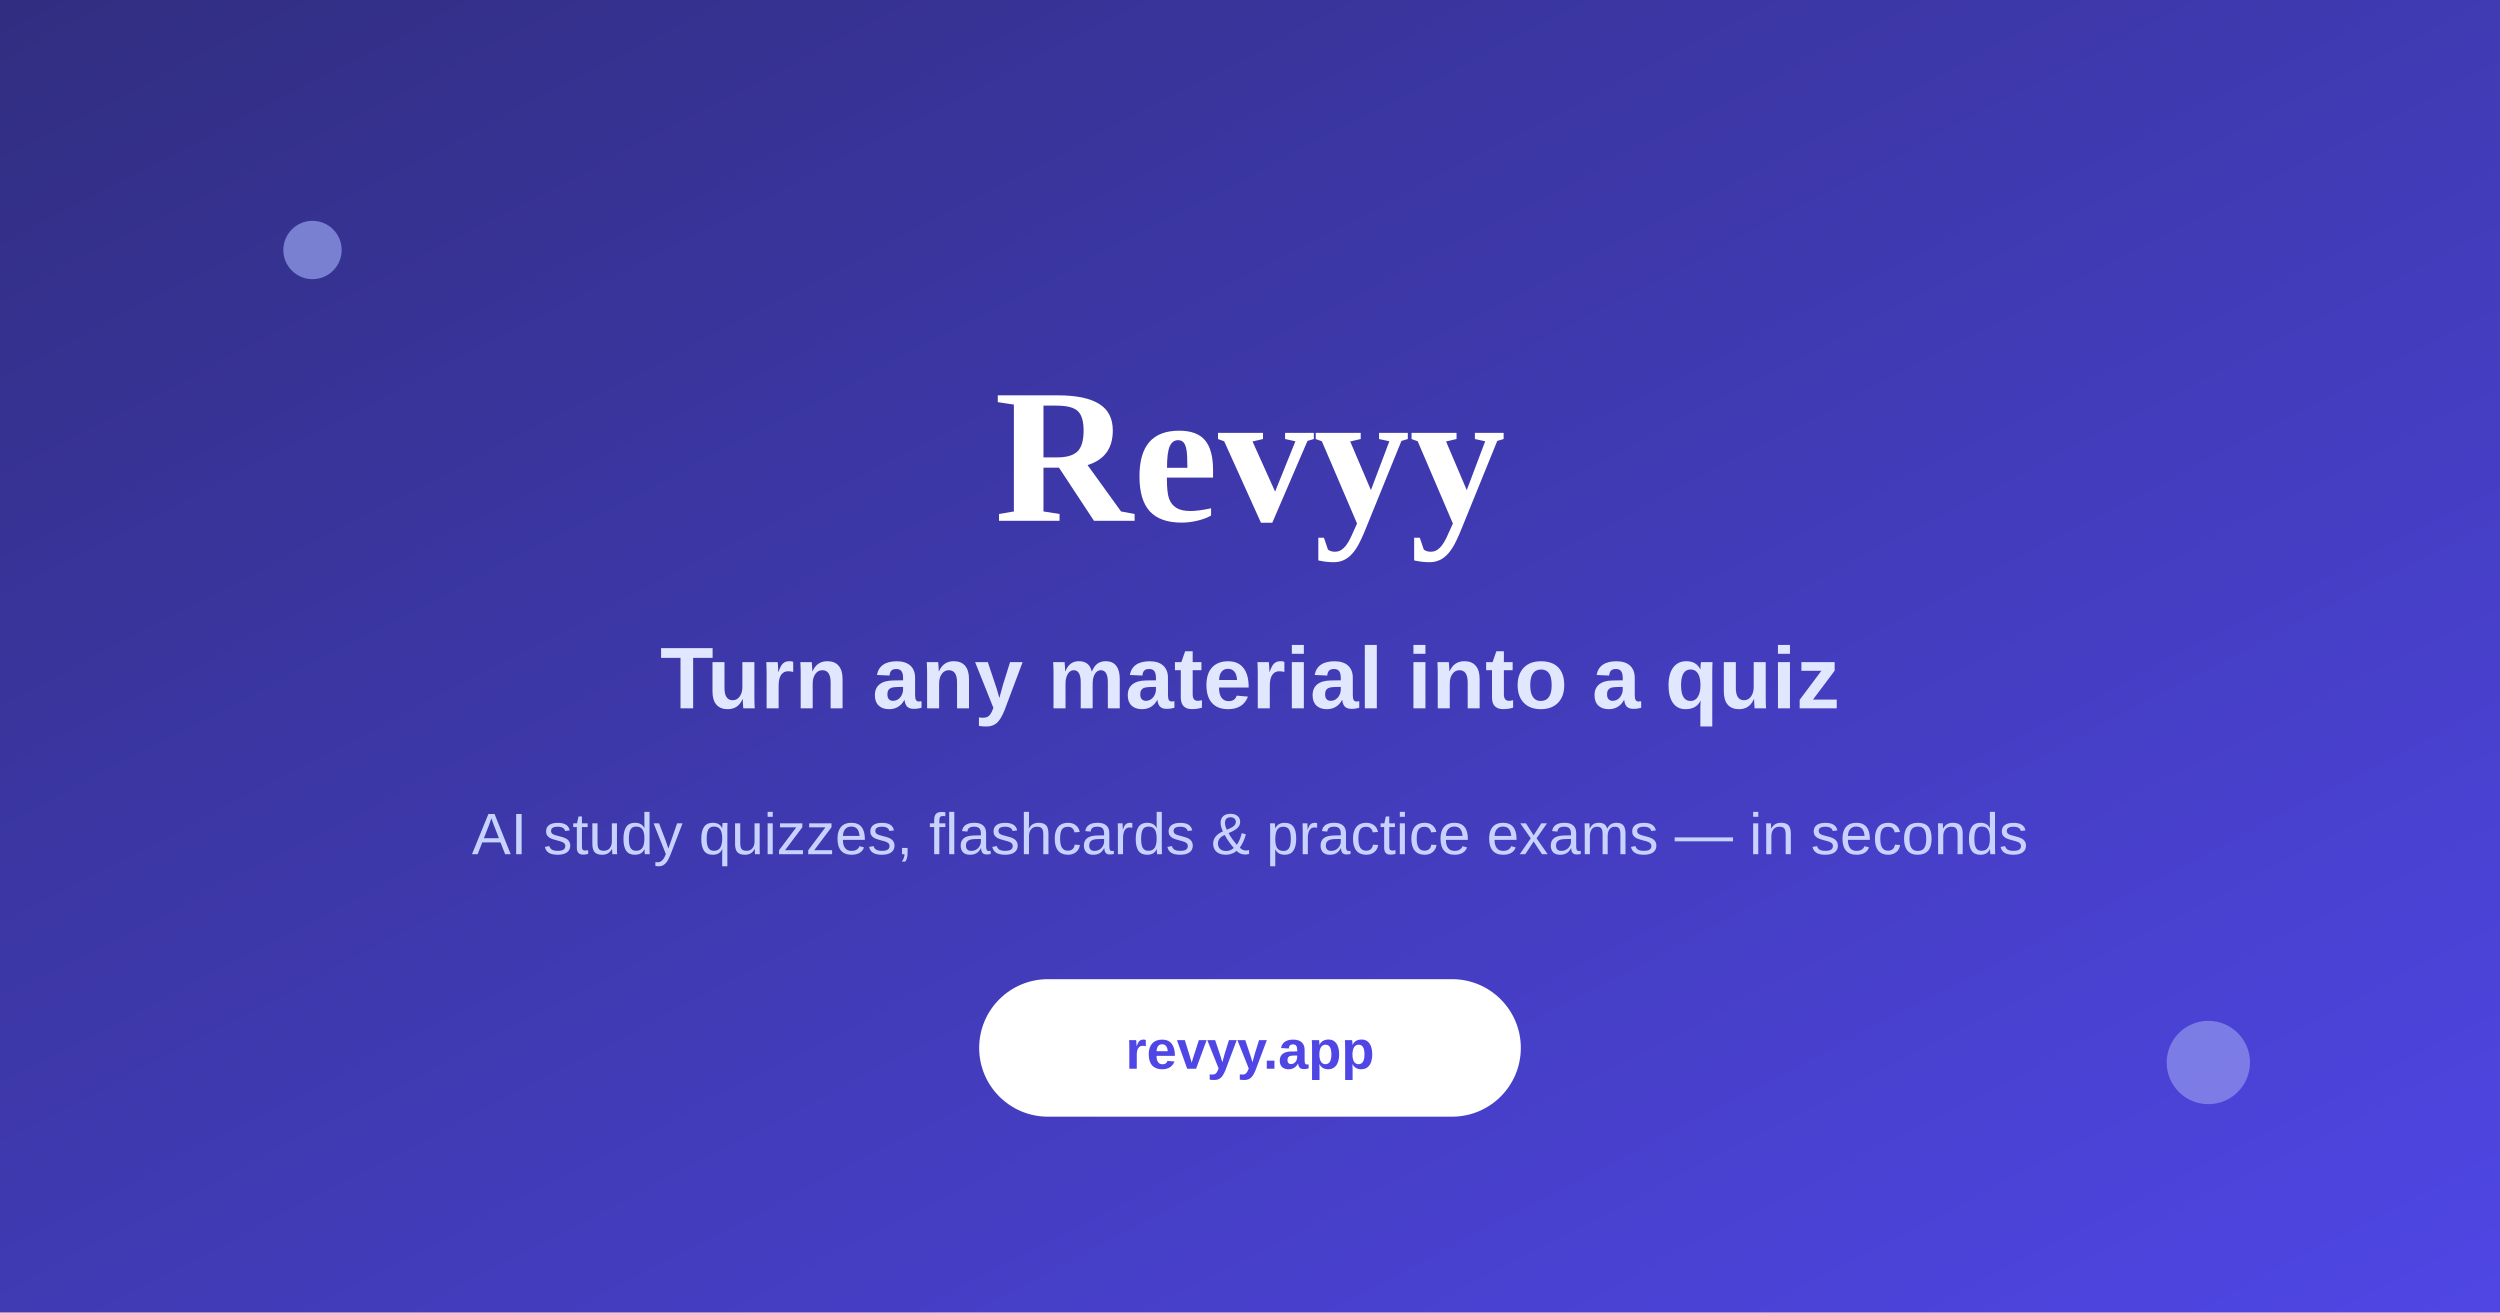
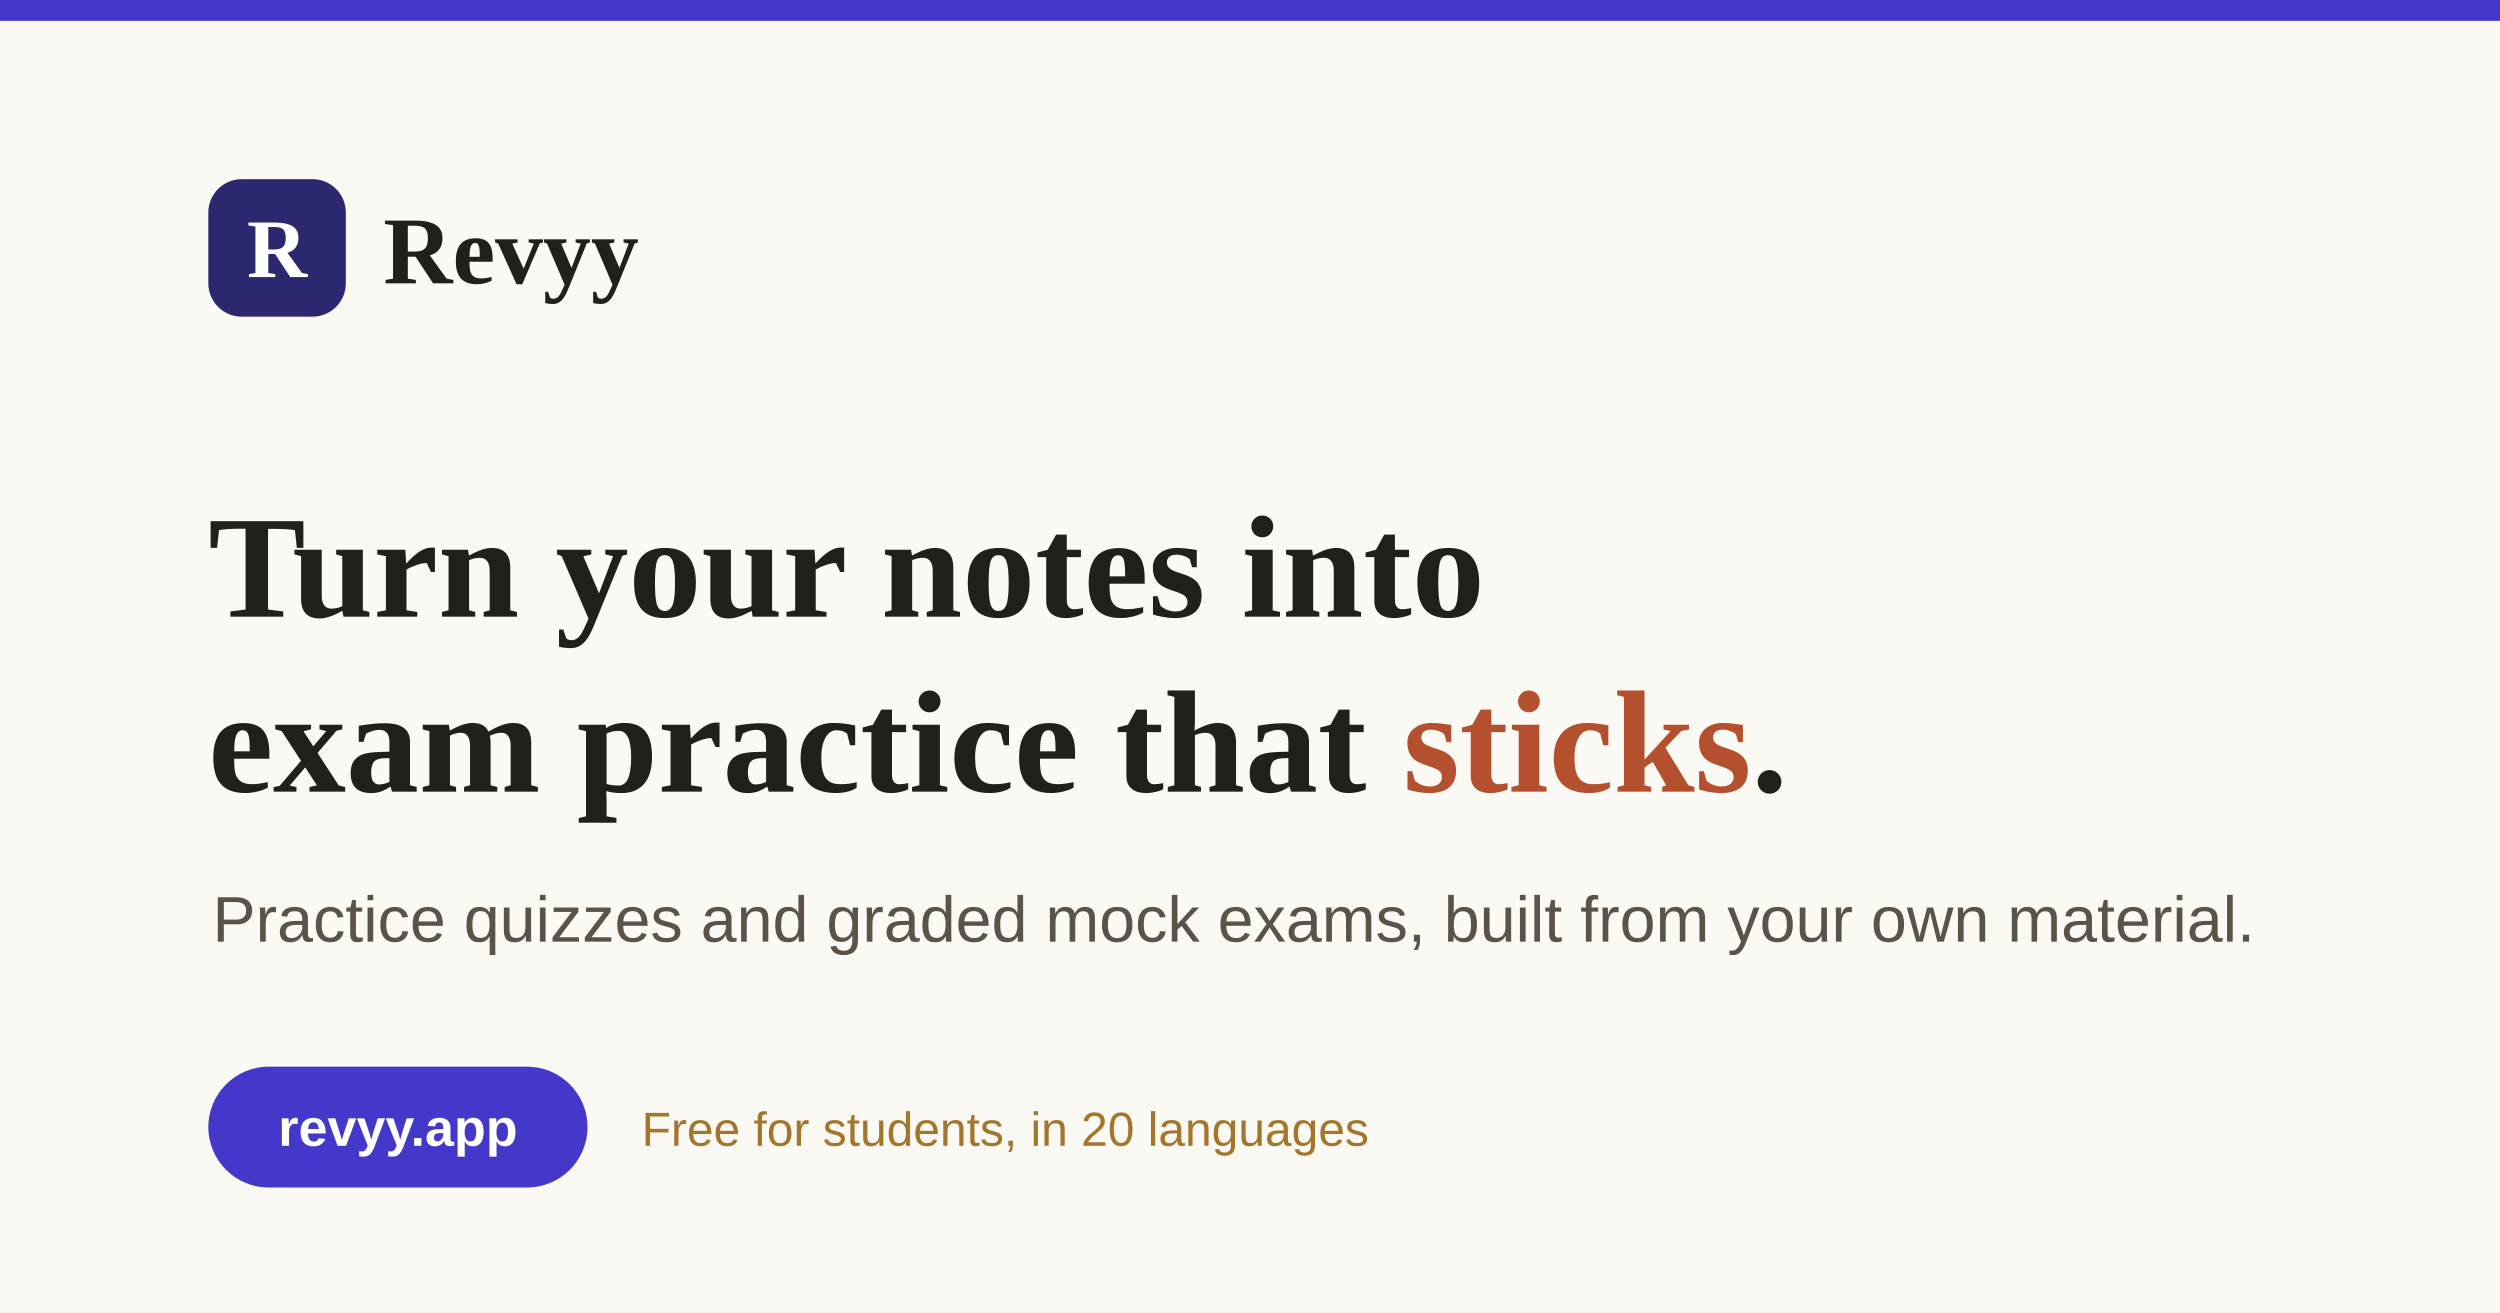
- <svg xmlns="http://www.w3.org/2000/svg" width="1200" height="630" viewBox="0 0 1200 630" role="img" aria-label="Revyy — AI quiz generator for students">
-   <defs>
-     <linearGradient id="bg" x1="0" y1="0" x2="1" y2="1">
-       <stop offset="0" stop-color="#312e81" />
-       <stop offset="1" stop-color="#4f46e5" />
-     </linearGradient>
-   </defs>
-   <rect width="1200" height="630" fill="url(#bg)" />
-   <circle cx="150" cy="120" r="14" fill="#a5b4fc" opacity="0.6" />
-   <circle cx="1060" cy="510" r="20" fill="#c7d2fe" opacity="0.4" />
-   <text x="600" y="250" text-anchor="middle" font-family="Georgia, 'Times New Roman', serif" font-size="92" font-weight="800" fill="#ffffff">Revyy</text>
-   <text x="600" y="340" text-anchor="middle" font-family="system-ui, Arial, sans-serif" font-size="42" font-weight="700" fill="#e0e7ff">Turn any material into a quiz</text>
-   <text x="600" y="410" text-anchor="middle" font-family="system-ui, Arial, sans-serif" font-size="28" font-weight="400" fill="#c7d2fe">AI study quizzes, flashcards &amp; practice exams — in seconds</text>
-   <rect x="470" y="470" width="260" height="66" rx="33" fill="#ffffff" />
-   <text x="600" y="513" text-anchor="middle" font-family="system-ui, Arial, sans-serif" font-size="26" font-weight="700" fill="#4f46e5">revyy.app</text>
+ <svg xmlns="http://www.w3.org/2000/svg" width="1200" height="630" viewBox="0 0 1200 630" role="img" aria-label="Revyy: turn your notes into exam practice that sticks">
+   <rect width="1200" height="630" fill="#fbf9f4" />
+   <rect width="1200" height="10" fill="#4338ca" />
+   <rect x="100" y="86" width="66" height="66" rx="16" fill="#2c2870" />
+   <text x="133" y="133" text-anchor="middle" font-family="Georgia, 'Times New Roman', serif" font-size="40" font-weight="700" fill="#ffffff">R</text>
+   <text x="184" y="136" font-family="Georgia, 'Times New Roman', serif" font-size="46" font-weight="700" fill="#231f1a">Revyy</text>
+   <text x="100" y="296" font-family="Georgia, 'Times New Roman', serif" font-size="70" font-weight="700" fill="#231f1a">Turn your notes into</text>
+   <text x="100" y="380" font-family="Georgia, 'Times New Roman', serif" font-size="70" font-weight="700" fill="#231f1a">exam practice that <tspan fill="#b5502f">sticks</tspan>.</text>
+   <text x="102" y="452" font-family="system-ui, Arial, sans-serif" font-size="31" font-weight="400" fill="#5b5348">Practice quizzes and graded mock exams, built from your own material.</text>
+   <rect x="100" y="512" width="182" height="58" rx="29" fill="#4338ca" />
+   <text x="191" y="550" text-anchor="middle" font-family="system-ui, Arial, sans-serif" font-size="25" font-weight="700" fill="#ffffff">revyy.app</text>
+   <text x="308" y="550" font-family="system-ui, Arial, sans-serif" font-size="23" font-weight="500" fill="#a3762b">Free for students, in 20 languages</text>
</svg>
